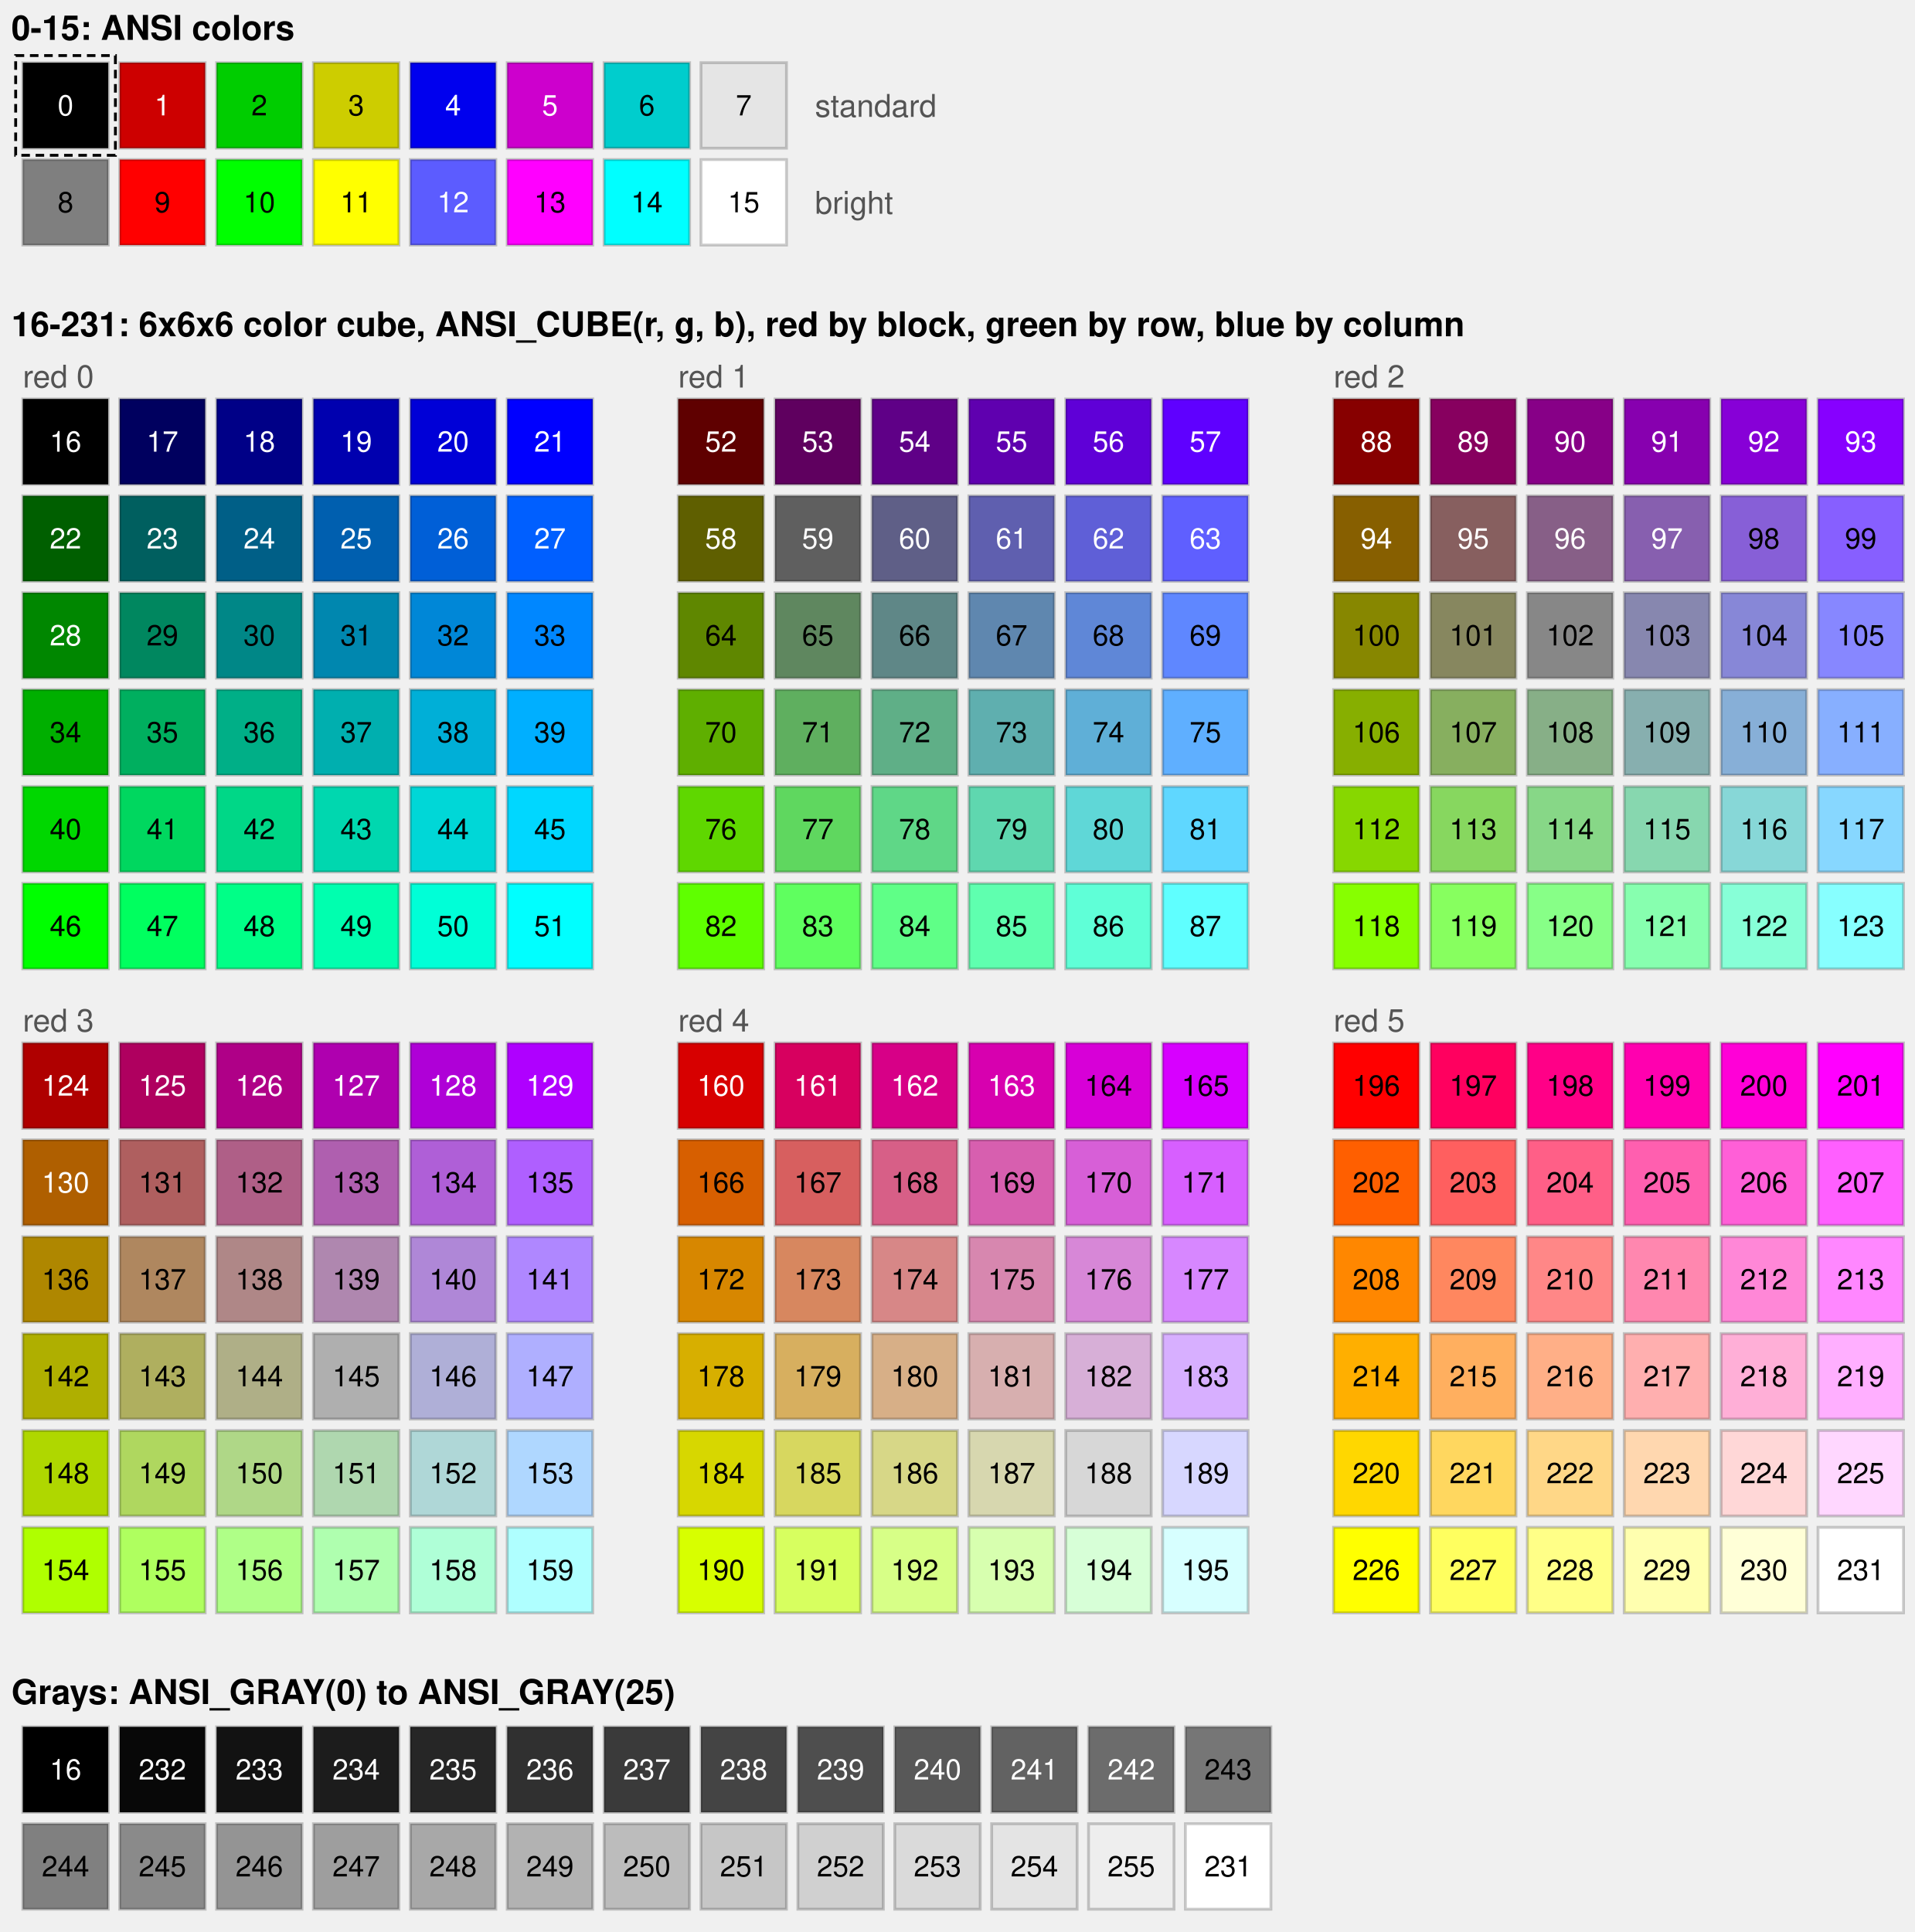
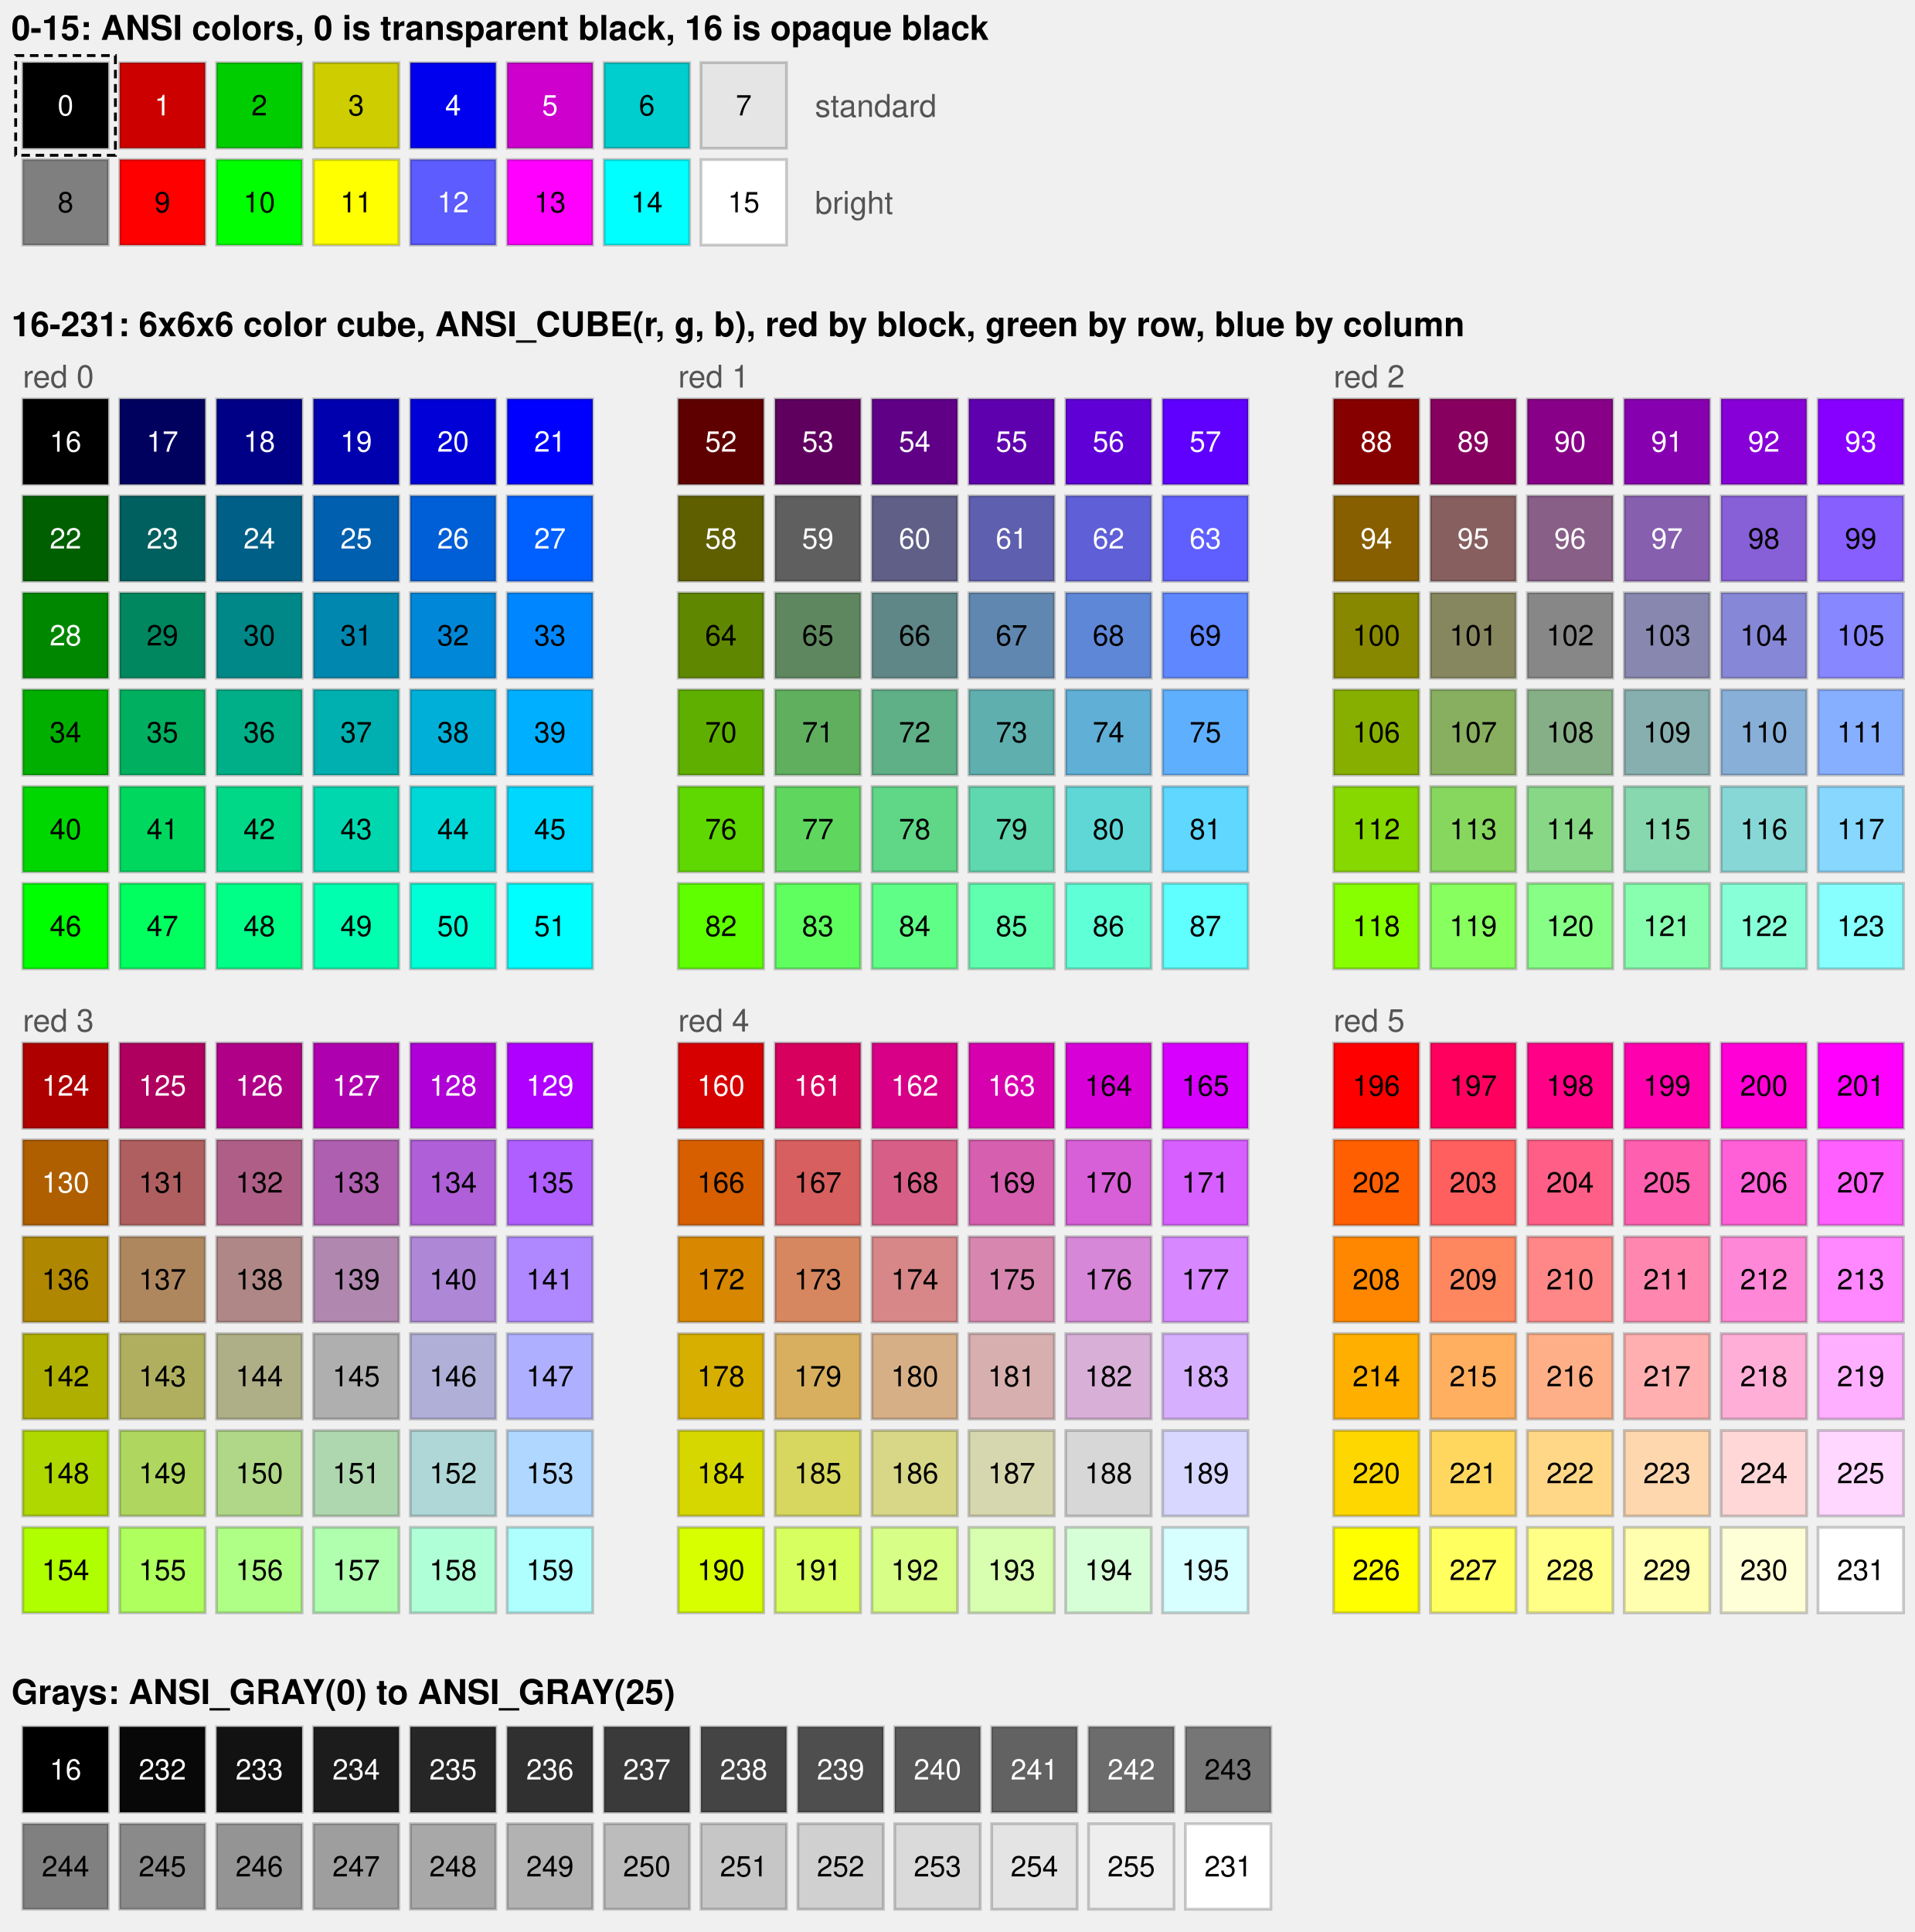
<svg xmlns="http://www.w3.org/2000/svg" width="672" height="678" viewBox="-4 0 672 678" role="img" aria-labelledby="title desc" font-size="10" fill="currentColor">
  <style>
  svg { color: #000000; }
  text { font-family: -apple-system, BlinkMacSystemFont, 'Segoe UI', Helvetica, Arial, sans-serif; }
</style>
-   <text x="0" y="14" font-size="12" font-weight="600">0-15: ANSI colors</text>
+   <text x="0" y="14" font-size="12" font-weight="600">0-15: ANSI colors, 0 is transparent black, 16 is opaque black</text>
  <rect x="4" y="22" width="30" height="30" fill="#000000" stroke="currentColor" stroke-opacity="0.2" />
  <rect x="1.5" y="19.5" width="35" height="35" fill="none" stroke="currentColor" stroke-dasharray="3 2" />
  <text x="19" y="40.5" text-anchor="middle" fill="#ffffff">0</text>
  <rect x="38" y="22" width="30" height="30" fill="#cd0000" stroke="currentColor" stroke-opacity="0.2" />
  <text x="53" y="40.5" text-anchor="middle" fill="#ffffff">1</text>
  <rect x="72" y="22" width="30" height="30" fill="#00cd00" stroke="currentColor" stroke-opacity="0.2" />
  <text x="87" y="40.5" text-anchor="middle" fill="#000000">2</text>
  <rect x="106" y="22" width="30" height="30" fill="#cdcd00" stroke="currentColor" stroke-opacity="0.2" />
  <text x="121" y="40.5" text-anchor="middle" fill="#000000">3</text>
  <rect x="140" y="22" width="30" height="30" fill="#0000ee" stroke="currentColor" stroke-opacity="0.2" />
  <text x="155" y="40.5" text-anchor="middle" fill="#ffffff">4</text>
  <rect x="174" y="22" width="30" height="30" fill="#cd00cd" stroke="currentColor" stroke-opacity="0.2" />
  <text x="189" y="40.5" text-anchor="middle" fill="#ffffff">5</text>
  <rect x="208" y="22" width="30" height="30" fill="#00cdcd" stroke="currentColor" stroke-opacity="0.2" />
  <text x="223" y="40.5" text-anchor="middle" fill="#000000">6</text>
  <rect x="242" y="22" width="30" height="30" fill="#e5e5e5" stroke="currentColor" stroke-opacity="0.2" />
  <text x="257" y="40.5" text-anchor="middle" fill="#000000">7</text>
  <rect x="4" y="56" width="30" height="30" fill="#7f7f7f" stroke="currentColor" stroke-opacity="0.2" />
  <text x="19" y="74.5" text-anchor="middle" fill="#000000">8</text>
  <rect x="38" y="56" width="30" height="30" fill="#ff0000" stroke="currentColor" stroke-opacity="0.2" />
  <text x="53" y="74.5" text-anchor="middle" fill="#000000">9</text>
  <rect x="72" y="56" width="30" height="30" fill="#00ff00" stroke="currentColor" stroke-opacity="0.2" />
  <text x="87" y="74.5" text-anchor="middle" fill="#000000">10</text>
  <rect x="106" y="56" width="30" height="30" fill="#ffff00" stroke="currentColor" stroke-opacity="0.2" />
  <text x="121" y="74.5" text-anchor="middle" fill="#000000">11</text>
  <rect x="140" y="56" width="30" height="30" fill="#5c5cff" stroke="currentColor" stroke-opacity="0.2" />
  <text x="155" y="74.5" text-anchor="middle" fill="#ffffff">12</text>
  <rect x="174" y="56" width="30" height="30" fill="#ff00ff" stroke="currentColor" stroke-opacity="0.2" />
  <text x="189" y="74.5" text-anchor="middle" fill="#000000">13</text>
  <rect x="208" y="56" width="30" height="30" fill="#00ffff" stroke="currentColor" stroke-opacity="0.2" />
  <text x="223" y="74.5" text-anchor="middle" fill="#000000">14</text>
  <rect x="242" y="56" width="30" height="30" fill="#ffffff" stroke="currentColor" stroke-opacity="0.2" />
  <text x="257" y="74.5" text-anchor="middle" fill="#000000">15</text>
  <text x="282" y="41.0" font-size="11" fill-opacity="0.65" text-anchor="start">standard</text>
  <text x="282" y="75.0" font-size="11" fill-opacity="0.65" text-anchor="start">bright</text>
  <text x="0" y="118" font-size="12" font-weight="600">16-231: 6x6x6 color cube, ANSI_CUBE(r, g, b), red by block, green by row, blue by column</text>
  <text x="4" y="136" font-size="11" fill-opacity="0.65" text-anchor="start">red 0</text>
  <rect x="4" y="140" width="30" height="30" fill="#000000" stroke="currentColor" stroke-opacity="0.2" />
  <text x="19" y="158.5" text-anchor="middle" fill="#ffffff">16</text>
  <rect x="38" y="140" width="30" height="30" fill="#00005f" stroke="currentColor" stroke-opacity="0.2" />
  <text x="53" y="158.5" text-anchor="middle" fill="#ffffff">17</text>
  <rect x="72" y="140" width="30" height="30" fill="#000087" stroke="currentColor" stroke-opacity="0.2" />
  <text x="87" y="158.5" text-anchor="middle" fill="#ffffff">18</text>
  <rect x="106" y="140" width="30" height="30" fill="#0000af" stroke="currentColor" stroke-opacity="0.2" />
  <text x="121" y="158.5" text-anchor="middle" fill="#ffffff">19</text>
  <rect x="140" y="140" width="30" height="30" fill="#0000d7" stroke="currentColor" stroke-opacity="0.2" />
  <text x="155" y="158.5" text-anchor="middle" fill="#ffffff">20</text>
  <rect x="174" y="140" width="30" height="30" fill="#0000ff" stroke="currentColor" stroke-opacity="0.2" />
  <text x="189" y="158.5" text-anchor="middle" fill="#ffffff">21</text>
  <rect x="4" y="174" width="30" height="30" fill="#005f00" stroke="currentColor" stroke-opacity="0.2" />
  <text x="19" y="192.5" text-anchor="middle" fill="#ffffff">22</text>
  <rect x="38" y="174" width="30" height="30" fill="#005f5f" stroke="currentColor" stroke-opacity="0.2" />
  <text x="53" y="192.5" text-anchor="middle" fill="#ffffff">23</text>
  <rect x="72" y="174" width="30" height="30" fill="#005f87" stroke="currentColor" stroke-opacity="0.2" />
  <text x="87" y="192.5" text-anchor="middle" fill="#ffffff">24</text>
  <rect x="106" y="174" width="30" height="30" fill="#005faf" stroke="currentColor" stroke-opacity="0.2" />
  <text x="121" y="192.5" text-anchor="middle" fill="#ffffff">25</text>
  <rect x="140" y="174" width="30" height="30" fill="#005fd7" stroke="currentColor" stroke-opacity="0.2" />
  <text x="155" y="192.5" text-anchor="middle" fill="#ffffff">26</text>
  <rect x="174" y="174" width="30" height="30" fill="#005fff" stroke="currentColor" stroke-opacity="0.2" />
  <text x="189" y="192.5" text-anchor="middle" fill="#ffffff">27</text>
  <rect x="4" y="208" width="30" height="30" fill="#008700" stroke="currentColor" stroke-opacity="0.2" />
  <text x="19" y="226.5" text-anchor="middle" fill="#ffffff">28</text>
  <rect x="38" y="208" width="30" height="30" fill="#00875f" stroke="currentColor" stroke-opacity="0.2" />
  <text x="53" y="226.5" text-anchor="middle" fill="#000000">29</text>
  <rect x="72" y="208" width="30" height="30" fill="#008787" stroke="currentColor" stroke-opacity="0.2" />
  <text x="87" y="226.5" text-anchor="middle" fill="#000000">30</text>
  <rect x="106" y="208" width="30" height="30" fill="#0087af" stroke="currentColor" stroke-opacity="0.2" />
  <text x="121" y="226.5" text-anchor="middle" fill="#000000">31</text>
  <rect x="140" y="208" width="30" height="30" fill="#0087d7" stroke="currentColor" stroke-opacity="0.2" />
  <text x="155" y="226.5" text-anchor="middle" fill="#000000">32</text>
  <rect x="174" y="208" width="30" height="30" fill="#0087ff" stroke="currentColor" stroke-opacity="0.2" />
  <text x="189" y="226.5" text-anchor="middle" fill="#000000">33</text>
  <rect x="4" y="242" width="30" height="30" fill="#00af00" stroke="currentColor" stroke-opacity="0.2" />
  <text x="19" y="260.5" text-anchor="middle" fill="#000000">34</text>
  <rect x="38" y="242" width="30" height="30" fill="#00af5f" stroke="currentColor" stroke-opacity="0.2" />
  <text x="53" y="260.5" text-anchor="middle" fill="#000000">35</text>
  <rect x="72" y="242" width="30" height="30" fill="#00af87" stroke="currentColor" stroke-opacity="0.2" />
  <text x="87" y="260.5" text-anchor="middle" fill="#000000">36</text>
  <rect x="106" y="242" width="30" height="30" fill="#00afaf" stroke="currentColor" stroke-opacity="0.2" />
  <text x="121" y="260.5" text-anchor="middle" fill="#000000">37</text>
  <rect x="140" y="242" width="30" height="30" fill="#00afd7" stroke="currentColor" stroke-opacity="0.2" />
  <text x="155" y="260.5" text-anchor="middle" fill="#000000">38</text>
  <rect x="174" y="242" width="30" height="30" fill="#00afff" stroke="currentColor" stroke-opacity="0.2" />
  <text x="189" y="260.5" text-anchor="middle" fill="#000000">39</text>
  <rect x="4" y="276" width="30" height="30" fill="#00d700" stroke="currentColor" stroke-opacity="0.2" />
  <text x="19" y="294.5" text-anchor="middle" fill="#000000">40</text>
  <rect x="38" y="276" width="30" height="30" fill="#00d75f" stroke="currentColor" stroke-opacity="0.2" />
  <text x="53" y="294.5" text-anchor="middle" fill="#000000">41</text>
  <rect x="72" y="276" width="30" height="30" fill="#00d787" stroke="currentColor" stroke-opacity="0.2" />
  <text x="87" y="294.5" text-anchor="middle" fill="#000000">42</text>
  <rect x="106" y="276" width="30" height="30" fill="#00d7af" stroke="currentColor" stroke-opacity="0.2" />
  <text x="121" y="294.5" text-anchor="middle" fill="#000000">43</text>
  <rect x="140" y="276" width="30" height="30" fill="#00d7d7" stroke="currentColor" stroke-opacity="0.2" />
  <text x="155" y="294.5" text-anchor="middle" fill="#000000">44</text>
  <rect x="174" y="276" width="30" height="30" fill="#00d7ff" stroke="currentColor" stroke-opacity="0.2" />
  <text x="189" y="294.5" text-anchor="middle" fill="#000000">45</text>
  <rect x="4" y="310" width="30" height="30" fill="#00ff00" stroke="currentColor" stroke-opacity="0.2" />
  <text x="19" y="328.5" text-anchor="middle" fill="#000000">46</text>
  <rect x="38" y="310" width="30" height="30" fill="#00ff5f" stroke="currentColor" stroke-opacity="0.2" />
  <text x="53" y="328.5" text-anchor="middle" fill="#000000">47</text>
  <rect x="72" y="310" width="30" height="30" fill="#00ff87" stroke="currentColor" stroke-opacity="0.2" />
  <text x="87" y="328.5" text-anchor="middle" fill="#000000">48</text>
  <rect x="106" y="310" width="30" height="30" fill="#00ffaf" stroke="currentColor" stroke-opacity="0.2" />
  <text x="121" y="328.5" text-anchor="middle" fill="#000000">49</text>
  <rect x="140" y="310" width="30" height="30" fill="#00ffd7" stroke="currentColor" stroke-opacity="0.2" />
  <text x="155" y="328.5" text-anchor="middle" fill="#000000">50</text>
  <rect x="174" y="310" width="30" height="30" fill="#00ffff" stroke="currentColor" stroke-opacity="0.2" />
  <text x="189" y="328.5" text-anchor="middle" fill="#000000">51</text>
  <text x="234" y="136" font-size="11" fill-opacity="0.65" text-anchor="start">red 1</text>
  <rect x="234" y="140" width="30" height="30" fill="#5f0000" stroke="currentColor" stroke-opacity="0.2" />
  <text x="249" y="158.5" text-anchor="middle" fill="#ffffff">52</text>
  <rect x="268" y="140" width="30" height="30" fill="#5f005f" stroke="currentColor" stroke-opacity="0.2" />
  <text x="283" y="158.5" text-anchor="middle" fill="#ffffff">53</text>
  <rect x="302" y="140" width="30" height="30" fill="#5f0087" stroke="currentColor" stroke-opacity="0.2" />
  <text x="317" y="158.5" text-anchor="middle" fill="#ffffff">54</text>
  <rect x="336" y="140" width="30" height="30" fill="#5f00af" stroke="currentColor" stroke-opacity="0.2" />
  <text x="351" y="158.5" text-anchor="middle" fill="#ffffff">55</text>
  <rect x="370" y="140" width="30" height="30" fill="#5f00d7" stroke="currentColor" stroke-opacity="0.2" />
  <text x="385" y="158.5" text-anchor="middle" fill="#ffffff">56</text>
  <rect x="404" y="140" width="30" height="30" fill="#5f00ff" stroke="currentColor" stroke-opacity="0.2" />
  <text x="419" y="158.5" text-anchor="middle" fill="#ffffff">57</text>
  <rect x="234" y="174" width="30" height="30" fill="#5f5f00" stroke="currentColor" stroke-opacity="0.2" />
  <text x="249" y="192.5" text-anchor="middle" fill="#ffffff">58</text>
  <rect x="268" y="174" width="30" height="30" fill="#5f5f5f" stroke="currentColor" stroke-opacity="0.2" />
  <text x="283" y="192.5" text-anchor="middle" fill="#ffffff">59</text>
  <rect x="302" y="174" width="30" height="30" fill="#5f5f87" stroke="currentColor" stroke-opacity="0.2" />
  <text x="317" y="192.5" text-anchor="middle" fill="#ffffff">60</text>
  <rect x="336" y="174" width="30" height="30" fill="#5f5faf" stroke="currentColor" stroke-opacity="0.2" />
  <text x="351" y="192.5" text-anchor="middle" fill="#ffffff">61</text>
  <rect x="370" y="174" width="30" height="30" fill="#5f5fd7" stroke="currentColor" stroke-opacity="0.2" />
  <text x="385" y="192.5" text-anchor="middle" fill="#ffffff">62</text>
  <rect x="404" y="174" width="30" height="30" fill="#5f5fff" stroke="currentColor" stroke-opacity="0.2" />
  <text x="419" y="192.5" text-anchor="middle" fill="#ffffff">63</text>
  <rect x="234" y="208" width="30" height="30" fill="#5f8700" stroke="currentColor" stroke-opacity="0.2" />
  <text x="249" y="226.5" text-anchor="middle" fill="#000000">64</text>
  <rect x="268" y="208" width="30" height="30" fill="#5f875f" stroke="currentColor" stroke-opacity="0.2" />
  <text x="283" y="226.5" text-anchor="middle" fill="#000000">65</text>
  <rect x="302" y="208" width="30" height="30" fill="#5f8787" stroke="currentColor" stroke-opacity="0.2" />
  <text x="317" y="226.5" text-anchor="middle" fill="#000000">66</text>
  <rect x="336" y="208" width="30" height="30" fill="#5f87af" stroke="currentColor" stroke-opacity="0.2" />
  <text x="351" y="226.5" text-anchor="middle" fill="#000000">67</text>
  <rect x="370" y="208" width="30" height="30" fill="#5f87d7" stroke="currentColor" stroke-opacity="0.2" />
  <text x="385" y="226.5" text-anchor="middle" fill="#000000">68</text>
  <rect x="404" y="208" width="30" height="30" fill="#5f87ff" stroke="currentColor" stroke-opacity="0.2" />
  <text x="419" y="226.5" text-anchor="middle" fill="#000000">69</text>
  <rect x="234" y="242" width="30" height="30" fill="#5faf00" stroke="currentColor" stroke-opacity="0.2" />
  <text x="249" y="260.5" text-anchor="middle" fill="#000000">70</text>
  <rect x="268" y="242" width="30" height="30" fill="#5faf5f" stroke="currentColor" stroke-opacity="0.2" />
  <text x="283" y="260.5" text-anchor="middle" fill="#000000">71</text>
  <rect x="302" y="242" width="30" height="30" fill="#5faf87" stroke="currentColor" stroke-opacity="0.2" />
  <text x="317" y="260.5" text-anchor="middle" fill="#000000">72</text>
  <rect x="336" y="242" width="30" height="30" fill="#5fafaf" stroke="currentColor" stroke-opacity="0.2" />
  <text x="351" y="260.5" text-anchor="middle" fill="#000000">73</text>
  <rect x="370" y="242" width="30" height="30" fill="#5fafd7" stroke="currentColor" stroke-opacity="0.2" />
  <text x="385" y="260.5" text-anchor="middle" fill="#000000">74</text>
  <rect x="404" y="242" width="30" height="30" fill="#5fafff" stroke="currentColor" stroke-opacity="0.2" />
  <text x="419" y="260.5" text-anchor="middle" fill="#000000">75</text>
  <rect x="234" y="276" width="30" height="30" fill="#5fd700" stroke="currentColor" stroke-opacity="0.2" />
  <text x="249" y="294.5" text-anchor="middle" fill="#000000">76</text>
  <rect x="268" y="276" width="30" height="30" fill="#5fd75f" stroke="currentColor" stroke-opacity="0.2" />
  <text x="283" y="294.5" text-anchor="middle" fill="#000000">77</text>
  <rect x="302" y="276" width="30" height="30" fill="#5fd787" stroke="currentColor" stroke-opacity="0.2" />
  <text x="317" y="294.5" text-anchor="middle" fill="#000000">78</text>
  <rect x="336" y="276" width="30" height="30" fill="#5fd7af" stroke="currentColor" stroke-opacity="0.2" />
  <text x="351" y="294.5" text-anchor="middle" fill="#000000">79</text>
  <rect x="370" y="276" width="30" height="30" fill="#5fd7d7" stroke="currentColor" stroke-opacity="0.2" />
  <text x="385" y="294.5" text-anchor="middle" fill="#000000">80</text>
  <rect x="404" y="276" width="30" height="30" fill="#5fd7ff" stroke="currentColor" stroke-opacity="0.2" />
  <text x="419" y="294.5" text-anchor="middle" fill="#000000">81</text>
  <rect x="234" y="310" width="30" height="30" fill="#5fff00" stroke="currentColor" stroke-opacity="0.2" />
  <text x="249" y="328.5" text-anchor="middle" fill="#000000">82</text>
  <rect x="268" y="310" width="30" height="30" fill="#5fff5f" stroke="currentColor" stroke-opacity="0.2" />
  <text x="283" y="328.5" text-anchor="middle" fill="#000000">83</text>
  <rect x="302" y="310" width="30" height="30" fill="#5fff87" stroke="currentColor" stroke-opacity="0.2" />
  <text x="317" y="328.5" text-anchor="middle" fill="#000000">84</text>
  <rect x="336" y="310" width="30" height="30" fill="#5fffaf" stroke="currentColor" stroke-opacity="0.2" />
  <text x="351" y="328.5" text-anchor="middle" fill="#000000">85</text>
  <rect x="370" y="310" width="30" height="30" fill="#5fffd7" stroke="currentColor" stroke-opacity="0.2" />
  <text x="385" y="328.5" text-anchor="middle" fill="#000000">86</text>
  <rect x="404" y="310" width="30" height="30" fill="#5fffff" stroke="currentColor" stroke-opacity="0.2" />
  <text x="419" y="328.5" text-anchor="middle" fill="#000000">87</text>
  <text x="464" y="136" font-size="11" fill-opacity="0.65" text-anchor="start">red 2</text>
  <rect x="464" y="140" width="30" height="30" fill="#870000" stroke="currentColor" stroke-opacity="0.2" />
  <text x="479" y="158.5" text-anchor="middle" fill="#ffffff">88</text>
  <rect x="498" y="140" width="30" height="30" fill="#87005f" stroke="currentColor" stroke-opacity="0.2" />
  <text x="513" y="158.5" text-anchor="middle" fill="#ffffff">89</text>
  <rect x="532" y="140" width="30" height="30" fill="#870087" stroke="currentColor" stroke-opacity="0.2" />
  <text x="547" y="158.5" text-anchor="middle" fill="#ffffff">90</text>
  <rect x="566" y="140" width="30" height="30" fill="#8700af" stroke="currentColor" stroke-opacity="0.2" />
  <text x="581" y="158.5" text-anchor="middle" fill="#ffffff">91</text>
  <rect x="600" y="140" width="30" height="30" fill="#8700d7" stroke="currentColor" stroke-opacity="0.2" />
  <text x="615" y="158.5" text-anchor="middle" fill="#ffffff">92</text>
  <rect x="634" y="140" width="30" height="30" fill="#8700ff" stroke="currentColor" stroke-opacity="0.2" />
  <text x="649" y="158.5" text-anchor="middle" fill="#ffffff">93</text>
  <rect x="464" y="174" width="30" height="30" fill="#875f00" stroke="currentColor" stroke-opacity="0.2" />
  <text x="479" y="192.5" text-anchor="middle" fill="#ffffff">94</text>
  <rect x="498" y="174" width="30" height="30" fill="#875f5f" stroke="currentColor" stroke-opacity="0.2" />
  <text x="513" y="192.5" text-anchor="middle" fill="#ffffff">95</text>
  <rect x="532" y="174" width="30" height="30" fill="#875f87" stroke="currentColor" stroke-opacity="0.2" />
  <text x="547" y="192.5" text-anchor="middle" fill="#ffffff">96</text>
  <rect x="566" y="174" width="30" height="30" fill="#875faf" stroke="currentColor" stroke-opacity="0.2" />
  <text x="581" y="192.5" text-anchor="middle" fill="#ffffff">97</text>
  <rect x="600" y="174" width="30" height="30" fill="#875fd7" stroke="currentColor" stroke-opacity="0.2" />
  <text x="615" y="192.5" text-anchor="middle" fill="#000000">98</text>
  <rect x="634" y="174" width="30" height="30" fill="#875fff" stroke="currentColor" stroke-opacity="0.2" />
  <text x="649" y="192.5" text-anchor="middle" fill="#000000">99</text>
  <rect x="464" y="208" width="30" height="30" fill="#878700" stroke="currentColor" stroke-opacity="0.2" />
  <text x="479" y="226.5" text-anchor="middle" fill="#000000">100</text>
  <rect x="498" y="208" width="30" height="30" fill="#87875f" stroke="currentColor" stroke-opacity="0.2" />
  <text x="513" y="226.5" text-anchor="middle" fill="#000000">101</text>
  <rect x="532" y="208" width="30" height="30" fill="#878787" stroke="currentColor" stroke-opacity="0.2" />
  <text x="547" y="226.5" text-anchor="middle" fill="#000000">102</text>
  <rect x="566" y="208" width="30" height="30" fill="#8787af" stroke="currentColor" stroke-opacity="0.2" />
  <text x="581" y="226.5" text-anchor="middle" fill="#000000">103</text>
  <rect x="600" y="208" width="30" height="30" fill="#8787d7" stroke="currentColor" stroke-opacity="0.2" />
  <text x="615" y="226.5" text-anchor="middle" fill="#000000">104</text>
  <rect x="634" y="208" width="30" height="30" fill="#8787ff" stroke="currentColor" stroke-opacity="0.2" />
  <text x="649" y="226.5" text-anchor="middle" fill="#000000">105</text>
  <rect x="464" y="242" width="30" height="30" fill="#87af00" stroke="currentColor" stroke-opacity="0.2" />
  <text x="479" y="260.5" text-anchor="middle" fill="#000000">106</text>
  <rect x="498" y="242" width="30" height="30" fill="#87af5f" stroke="currentColor" stroke-opacity="0.2" />
  <text x="513" y="260.5" text-anchor="middle" fill="#000000">107</text>
  <rect x="532" y="242" width="30" height="30" fill="#87af87" stroke="currentColor" stroke-opacity="0.2" />
  <text x="547" y="260.5" text-anchor="middle" fill="#000000">108</text>
  <rect x="566" y="242" width="30" height="30" fill="#87afaf" stroke="currentColor" stroke-opacity="0.2" />
  <text x="581" y="260.5" text-anchor="middle" fill="#000000">109</text>
  <rect x="600" y="242" width="30" height="30" fill="#87afd7" stroke="currentColor" stroke-opacity="0.2" />
  <text x="615" y="260.5" text-anchor="middle" fill="#000000">110</text>
  <rect x="634" y="242" width="30" height="30" fill="#87afff" stroke="currentColor" stroke-opacity="0.2" />
  <text x="649" y="260.5" text-anchor="middle" fill="#000000">111</text>
  <rect x="464" y="276" width="30" height="30" fill="#87d700" stroke="currentColor" stroke-opacity="0.2" />
  <text x="479" y="294.5" text-anchor="middle" fill="#000000">112</text>
  <rect x="498" y="276" width="30" height="30" fill="#87d75f" stroke="currentColor" stroke-opacity="0.2" />
  <text x="513" y="294.5" text-anchor="middle" fill="#000000">113</text>
  <rect x="532" y="276" width="30" height="30" fill="#87d787" stroke="currentColor" stroke-opacity="0.2" />
  <text x="547" y="294.5" text-anchor="middle" fill="#000000">114</text>
  <rect x="566" y="276" width="30" height="30" fill="#87d7af" stroke="currentColor" stroke-opacity="0.2" />
  <text x="581" y="294.5" text-anchor="middle" fill="#000000">115</text>
  <rect x="600" y="276" width="30" height="30" fill="#87d7d7" stroke="currentColor" stroke-opacity="0.2" />
  <text x="615" y="294.5" text-anchor="middle" fill="#000000">116</text>
  <rect x="634" y="276" width="30" height="30" fill="#87d7ff" stroke="currentColor" stroke-opacity="0.2" />
  <text x="649" y="294.5" text-anchor="middle" fill="#000000">117</text>
  <rect x="464" y="310" width="30" height="30" fill="#87ff00" stroke="currentColor" stroke-opacity="0.2" />
  <text x="479" y="328.5" text-anchor="middle" fill="#000000">118</text>
  <rect x="498" y="310" width="30" height="30" fill="#87ff5f" stroke="currentColor" stroke-opacity="0.2" />
  <text x="513" y="328.5" text-anchor="middle" fill="#000000">119</text>
  <rect x="532" y="310" width="30" height="30" fill="#87ff87" stroke="currentColor" stroke-opacity="0.2" />
  <text x="547" y="328.5" text-anchor="middle" fill="#000000">120</text>
  <rect x="566" y="310" width="30" height="30" fill="#87ffaf" stroke="currentColor" stroke-opacity="0.2" />
  <text x="581" y="328.5" text-anchor="middle" fill="#000000">121</text>
  <rect x="600" y="310" width="30" height="30" fill="#87ffd7" stroke="currentColor" stroke-opacity="0.2" />
  <text x="615" y="328.5" text-anchor="middle" fill="#000000">122</text>
  <rect x="634" y="310" width="30" height="30" fill="#87ffff" stroke="currentColor" stroke-opacity="0.2" />
  <text x="649" y="328.5" text-anchor="middle" fill="#000000">123</text>
  <text x="4" y="362" font-size="11" fill-opacity="0.65" text-anchor="start">red 3</text>
  <rect x="4" y="366" width="30" height="30" fill="#af0000" stroke="currentColor" stroke-opacity="0.2" />
  <text x="19" y="384.5" text-anchor="middle" fill="#ffffff">124</text>
  <rect x="38" y="366" width="30" height="30" fill="#af005f" stroke="currentColor" stroke-opacity="0.2" />
  <text x="53" y="384.5" text-anchor="middle" fill="#ffffff">125</text>
  <rect x="72" y="366" width="30" height="30" fill="#af0087" stroke="currentColor" stroke-opacity="0.2" />
  <text x="87" y="384.5" text-anchor="middle" fill="#ffffff">126</text>
  <rect x="106" y="366" width="30" height="30" fill="#af00af" stroke="currentColor" stroke-opacity="0.2" />
  <text x="121" y="384.5" text-anchor="middle" fill="#ffffff">127</text>
  <rect x="140" y="366" width="30" height="30" fill="#af00d7" stroke="currentColor" stroke-opacity="0.2" />
  <text x="155" y="384.5" text-anchor="middle" fill="#ffffff">128</text>
  <rect x="174" y="366" width="30" height="30" fill="#af00ff" stroke="currentColor" stroke-opacity="0.2" />
  <text x="189" y="384.5" text-anchor="middle" fill="#ffffff">129</text>
  <rect x="4" y="400" width="30" height="30" fill="#af5f00" stroke="currentColor" stroke-opacity="0.2" />
  <text x="19" y="418.5" text-anchor="middle" fill="#ffffff">130</text>
  <rect x="38" y="400" width="30" height="30" fill="#af5f5f" stroke="currentColor" stroke-opacity="0.2" />
  <text x="53" y="418.5" text-anchor="middle" fill="#000000">131</text>
  <rect x="72" y="400" width="30" height="30" fill="#af5f87" stroke="currentColor" stroke-opacity="0.2" />
  <text x="87" y="418.5" text-anchor="middle" fill="#000000">132</text>
  <rect x="106" y="400" width="30" height="30" fill="#af5faf" stroke="currentColor" stroke-opacity="0.2" />
  <text x="121" y="418.5" text-anchor="middle" fill="#000000">133</text>
  <rect x="140" y="400" width="30" height="30" fill="#af5fd7" stroke="currentColor" stroke-opacity="0.2" />
  <text x="155" y="418.5" text-anchor="middle" fill="#000000">134</text>
  <rect x="174" y="400" width="30" height="30" fill="#af5fff" stroke="currentColor" stroke-opacity="0.2" />
  <text x="189" y="418.5" text-anchor="middle" fill="#000000">135</text>
  <rect x="4" y="434" width="30" height="30" fill="#af8700" stroke="currentColor" stroke-opacity="0.2" />
  <text x="19" y="452.5" text-anchor="middle" fill="#000000">136</text>
  <rect x="38" y="434" width="30" height="30" fill="#af875f" stroke="currentColor" stroke-opacity="0.2" />
  <text x="53" y="452.5" text-anchor="middle" fill="#000000">137</text>
  <rect x="72" y="434" width="30" height="30" fill="#af8787" stroke="currentColor" stroke-opacity="0.2" />
  <text x="87" y="452.5" text-anchor="middle" fill="#000000">138</text>
  <rect x="106" y="434" width="30" height="30" fill="#af87af" stroke="currentColor" stroke-opacity="0.2" />
  <text x="121" y="452.5" text-anchor="middle" fill="#000000">139</text>
  <rect x="140" y="434" width="30" height="30" fill="#af87d7" stroke="currentColor" stroke-opacity="0.2" />
  <text x="155" y="452.5" text-anchor="middle" fill="#000000">140</text>
  <rect x="174" y="434" width="30" height="30" fill="#af87ff" stroke="currentColor" stroke-opacity="0.2" />
  <text x="189" y="452.5" text-anchor="middle" fill="#000000">141</text>
  <rect x="4" y="468" width="30" height="30" fill="#afaf00" stroke="currentColor" stroke-opacity="0.2" />
  <text x="19" y="486.5" text-anchor="middle" fill="#000000">142</text>
  <rect x="38" y="468" width="30" height="30" fill="#afaf5f" stroke="currentColor" stroke-opacity="0.2" />
  <text x="53" y="486.5" text-anchor="middle" fill="#000000">143</text>
  <rect x="72" y="468" width="30" height="30" fill="#afaf87" stroke="currentColor" stroke-opacity="0.2" />
  <text x="87" y="486.5" text-anchor="middle" fill="#000000">144</text>
  <rect x="106" y="468" width="30" height="30" fill="#afafaf" stroke="currentColor" stroke-opacity="0.2" />
  <text x="121" y="486.5" text-anchor="middle" fill="#000000">145</text>
  <rect x="140" y="468" width="30" height="30" fill="#afafd7" stroke="currentColor" stroke-opacity="0.2" />
  <text x="155" y="486.5" text-anchor="middle" fill="#000000">146</text>
  <rect x="174" y="468" width="30" height="30" fill="#afafff" stroke="currentColor" stroke-opacity="0.2" />
  <text x="189" y="486.5" text-anchor="middle" fill="#000000">147</text>
  <rect x="4" y="502" width="30" height="30" fill="#afd700" stroke="currentColor" stroke-opacity="0.2" />
  <text x="19" y="520.5" text-anchor="middle" fill="#000000">148</text>
  <rect x="38" y="502" width="30" height="30" fill="#afd75f" stroke="currentColor" stroke-opacity="0.2" />
  <text x="53" y="520.5" text-anchor="middle" fill="#000000">149</text>
  <rect x="72" y="502" width="30" height="30" fill="#afd787" stroke="currentColor" stroke-opacity="0.2" />
  <text x="87" y="520.5" text-anchor="middle" fill="#000000">150</text>
  <rect x="106" y="502" width="30" height="30" fill="#afd7af" stroke="currentColor" stroke-opacity="0.2" />
  <text x="121" y="520.5" text-anchor="middle" fill="#000000">151</text>
  <rect x="140" y="502" width="30" height="30" fill="#afd7d7" stroke="currentColor" stroke-opacity="0.2" />
  <text x="155" y="520.5" text-anchor="middle" fill="#000000">152</text>
  <rect x="174" y="502" width="30" height="30" fill="#afd7ff" stroke="currentColor" stroke-opacity="0.2" />
  <text x="189" y="520.5" text-anchor="middle" fill="#000000">153</text>
  <rect x="4" y="536" width="30" height="30" fill="#afff00" stroke="currentColor" stroke-opacity="0.2" />
  <text x="19" y="554.5" text-anchor="middle" fill="#000000">154</text>
  <rect x="38" y="536" width="30" height="30" fill="#afff5f" stroke="currentColor" stroke-opacity="0.2" />
  <text x="53" y="554.5" text-anchor="middle" fill="#000000">155</text>
  <rect x="72" y="536" width="30" height="30" fill="#afff87" stroke="currentColor" stroke-opacity="0.2" />
  <text x="87" y="554.5" text-anchor="middle" fill="#000000">156</text>
  <rect x="106" y="536" width="30" height="30" fill="#afffaf" stroke="currentColor" stroke-opacity="0.2" />
  <text x="121" y="554.5" text-anchor="middle" fill="#000000">157</text>
  <rect x="140" y="536" width="30" height="30" fill="#afffd7" stroke="currentColor" stroke-opacity="0.2" />
  <text x="155" y="554.5" text-anchor="middle" fill="#000000">158</text>
  <rect x="174" y="536" width="30" height="30" fill="#afffff" stroke="currentColor" stroke-opacity="0.2" />
  <text x="189" y="554.5" text-anchor="middle" fill="#000000">159</text>
  <text x="234" y="362" font-size="11" fill-opacity="0.65" text-anchor="start">red 4</text>
  <rect x="234" y="366" width="30" height="30" fill="#d70000" stroke="currentColor" stroke-opacity="0.2" />
  <text x="249" y="384.5" text-anchor="middle" fill="#ffffff">160</text>
  <rect x="268" y="366" width="30" height="30" fill="#d7005f" stroke="currentColor" stroke-opacity="0.2" />
  <text x="283" y="384.5" text-anchor="middle" fill="#ffffff">161</text>
  <rect x="302" y="366" width="30" height="30" fill="#d70087" stroke="currentColor" stroke-opacity="0.2" />
  <text x="317" y="384.5" text-anchor="middle" fill="#ffffff">162</text>
  <rect x="336" y="366" width="30" height="30" fill="#d700af" stroke="currentColor" stroke-opacity="0.2" />
  <text x="351" y="384.5" text-anchor="middle" fill="#ffffff">163</text>
  <rect x="370" y="366" width="30" height="30" fill="#d700d7" stroke="currentColor" stroke-opacity="0.2" />
  <text x="385" y="384.5" text-anchor="middle" fill="#000000">164</text>
  <rect x="404" y="366" width="30" height="30" fill="#d700ff" stroke="currentColor" stroke-opacity="0.2" />
  <text x="419" y="384.5" text-anchor="middle" fill="#000000">165</text>
  <rect x="234" y="400" width="30" height="30" fill="#d75f00" stroke="currentColor" stroke-opacity="0.2" />
  <text x="249" y="418.5" text-anchor="middle" fill="#000000">166</text>
  <rect x="268" y="400" width="30" height="30" fill="#d75f5f" stroke="currentColor" stroke-opacity="0.2" />
  <text x="283" y="418.5" text-anchor="middle" fill="#000000">167</text>
  <rect x="302" y="400" width="30" height="30" fill="#d75f87" stroke="currentColor" stroke-opacity="0.2" />
  <text x="317" y="418.5" text-anchor="middle" fill="#000000">168</text>
  <rect x="336" y="400" width="30" height="30" fill="#d75faf" stroke="currentColor" stroke-opacity="0.2" />
  <text x="351" y="418.5" text-anchor="middle" fill="#000000">169</text>
  <rect x="370" y="400" width="30" height="30" fill="#d75fd7" stroke="currentColor" stroke-opacity="0.2" />
  <text x="385" y="418.5" text-anchor="middle" fill="#000000">170</text>
  <rect x="404" y="400" width="30" height="30" fill="#d75fff" stroke="currentColor" stroke-opacity="0.2" />
  <text x="419" y="418.5" text-anchor="middle" fill="#000000">171</text>
  <rect x="234" y="434" width="30" height="30" fill="#d78700" stroke="currentColor" stroke-opacity="0.2" />
  <text x="249" y="452.5" text-anchor="middle" fill="#000000">172</text>
  <rect x="268" y="434" width="30" height="30" fill="#d7875f" stroke="currentColor" stroke-opacity="0.2" />
  <text x="283" y="452.5" text-anchor="middle" fill="#000000">173</text>
  <rect x="302" y="434" width="30" height="30" fill="#d78787" stroke="currentColor" stroke-opacity="0.2" />
  <text x="317" y="452.5" text-anchor="middle" fill="#000000">174</text>
  <rect x="336" y="434" width="30" height="30" fill="#d787af" stroke="currentColor" stroke-opacity="0.2" />
  <text x="351" y="452.5" text-anchor="middle" fill="#000000">175</text>
  <rect x="370" y="434" width="30" height="30" fill="#d787d7" stroke="currentColor" stroke-opacity="0.2" />
  <text x="385" y="452.5" text-anchor="middle" fill="#000000">176</text>
  <rect x="404" y="434" width="30" height="30" fill="#d787ff" stroke="currentColor" stroke-opacity="0.2" />
  <text x="419" y="452.5" text-anchor="middle" fill="#000000">177</text>
  <rect x="234" y="468" width="30" height="30" fill="#d7af00" stroke="currentColor" stroke-opacity="0.2" />
  <text x="249" y="486.5" text-anchor="middle" fill="#000000">178</text>
  <rect x="268" y="468" width="30" height="30" fill="#d7af5f" stroke="currentColor" stroke-opacity="0.2" />
  <text x="283" y="486.5" text-anchor="middle" fill="#000000">179</text>
  <rect x="302" y="468" width="30" height="30" fill="#d7af87" stroke="currentColor" stroke-opacity="0.2" />
  <text x="317" y="486.5" text-anchor="middle" fill="#000000">180</text>
  <rect x="336" y="468" width="30" height="30" fill="#d7afaf" stroke="currentColor" stroke-opacity="0.2" />
  <text x="351" y="486.5" text-anchor="middle" fill="#000000">181</text>
  <rect x="370" y="468" width="30" height="30" fill="#d7afd7" stroke="currentColor" stroke-opacity="0.2" />
  <text x="385" y="486.5" text-anchor="middle" fill="#000000">182</text>
  <rect x="404" y="468" width="30" height="30" fill="#d7afff" stroke="currentColor" stroke-opacity="0.2" />
  <text x="419" y="486.5" text-anchor="middle" fill="#000000">183</text>
  <rect x="234" y="502" width="30" height="30" fill="#d7d700" stroke="currentColor" stroke-opacity="0.2" />
  <text x="249" y="520.5" text-anchor="middle" fill="#000000">184</text>
  <rect x="268" y="502" width="30" height="30" fill="#d7d75f" stroke="currentColor" stroke-opacity="0.2" />
  <text x="283" y="520.5" text-anchor="middle" fill="#000000">185</text>
  <rect x="302" y="502" width="30" height="30" fill="#d7d787" stroke="currentColor" stroke-opacity="0.2" />
  <text x="317" y="520.5" text-anchor="middle" fill="#000000">186</text>
  <rect x="336" y="502" width="30" height="30" fill="#d7d7af" stroke="currentColor" stroke-opacity="0.2" />
  <text x="351" y="520.5" text-anchor="middle" fill="#000000">187</text>
  <rect x="370" y="502" width="30" height="30" fill="#d7d7d7" stroke="currentColor" stroke-opacity="0.2" />
  <text x="385" y="520.5" text-anchor="middle" fill="#000000">188</text>
  <rect x="404" y="502" width="30" height="30" fill="#d7d7ff" stroke="currentColor" stroke-opacity="0.2" />
  <text x="419" y="520.5" text-anchor="middle" fill="#000000">189</text>
  <rect x="234" y="536" width="30" height="30" fill="#d7ff00" stroke="currentColor" stroke-opacity="0.2" />
  <text x="249" y="554.5" text-anchor="middle" fill="#000000">190</text>
  <rect x="268" y="536" width="30" height="30" fill="#d7ff5f" stroke="currentColor" stroke-opacity="0.2" />
  <text x="283" y="554.5" text-anchor="middle" fill="#000000">191</text>
  <rect x="302" y="536" width="30" height="30" fill="#d7ff87" stroke="currentColor" stroke-opacity="0.2" />
  <text x="317" y="554.5" text-anchor="middle" fill="#000000">192</text>
  <rect x="336" y="536" width="30" height="30" fill="#d7ffaf" stroke="currentColor" stroke-opacity="0.2" />
  <text x="351" y="554.5" text-anchor="middle" fill="#000000">193</text>
  <rect x="370" y="536" width="30" height="30" fill="#d7ffd7" stroke="currentColor" stroke-opacity="0.2" />
  <text x="385" y="554.5" text-anchor="middle" fill="#000000">194</text>
  <rect x="404" y="536" width="30" height="30" fill="#d7ffff" stroke="currentColor" stroke-opacity="0.2" />
  <text x="419" y="554.5" text-anchor="middle" fill="#000000">195</text>
  <text x="464" y="362" font-size="11" fill-opacity="0.65" text-anchor="start">red 5</text>
  <rect x="464" y="366" width="30" height="30" fill="#ff0000" stroke="currentColor" stroke-opacity="0.2" />
  <text x="479" y="384.5" text-anchor="middle" fill="#000000">196</text>
  <rect x="498" y="366" width="30" height="30" fill="#ff005f" stroke="currentColor" stroke-opacity="0.2" />
  <text x="513" y="384.5" text-anchor="middle" fill="#000000">197</text>
  <rect x="532" y="366" width="30" height="30" fill="#ff0087" stroke="currentColor" stroke-opacity="0.2" />
  <text x="547" y="384.5" text-anchor="middle" fill="#000000">198</text>
  <rect x="566" y="366" width="30" height="30" fill="#ff00af" stroke="currentColor" stroke-opacity="0.2" />
  <text x="581" y="384.5" text-anchor="middle" fill="#000000">199</text>
  <rect x="600" y="366" width="30" height="30" fill="#ff00d7" stroke="currentColor" stroke-opacity="0.2" />
  <text x="615" y="384.5" text-anchor="middle" fill="#000000">200</text>
  <rect x="634" y="366" width="30" height="30" fill="#ff00ff" stroke="currentColor" stroke-opacity="0.2" />
  <text x="649" y="384.5" text-anchor="middle" fill="#000000">201</text>
  <rect x="464" y="400" width="30" height="30" fill="#ff5f00" stroke="currentColor" stroke-opacity="0.2" />
  <text x="479" y="418.5" text-anchor="middle" fill="#000000">202</text>
  <rect x="498" y="400" width="30" height="30" fill="#ff5f5f" stroke="currentColor" stroke-opacity="0.2" />
  <text x="513" y="418.5" text-anchor="middle" fill="#000000">203</text>
  <rect x="532" y="400" width="30" height="30" fill="#ff5f87" stroke="currentColor" stroke-opacity="0.2" />
  <text x="547" y="418.5" text-anchor="middle" fill="#000000">204</text>
  <rect x="566" y="400" width="30" height="30" fill="#ff5faf" stroke="currentColor" stroke-opacity="0.2" />
  <text x="581" y="418.5" text-anchor="middle" fill="#000000">205</text>
  <rect x="600" y="400" width="30" height="30" fill="#ff5fd7" stroke="currentColor" stroke-opacity="0.2" />
  <text x="615" y="418.5" text-anchor="middle" fill="#000000">206</text>
  <rect x="634" y="400" width="30" height="30" fill="#ff5fff" stroke="currentColor" stroke-opacity="0.2" />
  <text x="649" y="418.5" text-anchor="middle" fill="#000000">207</text>
  <rect x="464" y="434" width="30" height="30" fill="#ff8700" stroke="currentColor" stroke-opacity="0.2" />
  <text x="479" y="452.5" text-anchor="middle" fill="#000000">208</text>
  <rect x="498" y="434" width="30" height="30" fill="#ff875f" stroke="currentColor" stroke-opacity="0.2" />
  <text x="513" y="452.5" text-anchor="middle" fill="#000000">209</text>
  <rect x="532" y="434" width="30" height="30" fill="#ff8787" stroke="currentColor" stroke-opacity="0.2" />
  <text x="547" y="452.5" text-anchor="middle" fill="#000000">210</text>
  <rect x="566" y="434" width="30" height="30" fill="#ff87af" stroke="currentColor" stroke-opacity="0.2" />
  <text x="581" y="452.5" text-anchor="middle" fill="#000000">211</text>
  <rect x="600" y="434" width="30" height="30" fill="#ff87d7" stroke="currentColor" stroke-opacity="0.2" />
  <text x="615" y="452.5" text-anchor="middle" fill="#000000">212</text>
  <rect x="634" y="434" width="30" height="30" fill="#ff87ff" stroke="currentColor" stroke-opacity="0.2" />
  <text x="649" y="452.5" text-anchor="middle" fill="#000000">213</text>
  <rect x="464" y="468" width="30" height="30" fill="#ffaf00" stroke="currentColor" stroke-opacity="0.2" />
  <text x="479" y="486.5" text-anchor="middle" fill="#000000">214</text>
  <rect x="498" y="468" width="30" height="30" fill="#ffaf5f" stroke="currentColor" stroke-opacity="0.2" />
  <text x="513" y="486.5" text-anchor="middle" fill="#000000">215</text>
  <rect x="532" y="468" width="30" height="30" fill="#ffaf87" stroke="currentColor" stroke-opacity="0.2" />
  <text x="547" y="486.5" text-anchor="middle" fill="#000000">216</text>
  <rect x="566" y="468" width="30" height="30" fill="#ffafaf" stroke="currentColor" stroke-opacity="0.2" />
  <text x="581" y="486.5" text-anchor="middle" fill="#000000">217</text>
  <rect x="600" y="468" width="30" height="30" fill="#ffafd7" stroke="currentColor" stroke-opacity="0.2" />
  <text x="615" y="486.5" text-anchor="middle" fill="#000000">218</text>
  <rect x="634" y="468" width="30" height="30" fill="#ffafff" stroke="currentColor" stroke-opacity="0.2" />
  <text x="649" y="486.5" text-anchor="middle" fill="#000000">219</text>
  <rect x="464" y="502" width="30" height="30" fill="#ffd700" stroke="currentColor" stroke-opacity="0.2" />
  <text x="479" y="520.5" text-anchor="middle" fill="#000000">220</text>
  <rect x="498" y="502" width="30" height="30" fill="#ffd75f" stroke="currentColor" stroke-opacity="0.2" />
  <text x="513" y="520.5" text-anchor="middle" fill="#000000">221</text>
  <rect x="532" y="502" width="30" height="30" fill="#ffd787" stroke="currentColor" stroke-opacity="0.2" />
  <text x="547" y="520.5" text-anchor="middle" fill="#000000">222</text>
  <rect x="566" y="502" width="30" height="30" fill="#ffd7af" stroke="currentColor" stroke-opacity="0.2" />
  <text x="581" y="520.5" text-anchor="middle" fill="#000000">223</text>
  <rect x="600" y="502" width="30" height="30" fill="#ffd7d7" stroke="currentColor" stroke-opacity="0.2" />
  <text x="615" y="520.5" text-anchor="middle" fill="#000000">224</text>
  <rect x="634" y="502" width="30" height="30" fill="#ffd7ff" stroke="currentColor" stroke-opacity="0.2" />
  <text x="649" y="520.5" text-anchor="middle" fill="#000000">225</text>
  <rect x="464" y="536" width="30" height="30" fill="#ffff00" stroke="currentColor" stroke-opacity="0.2" />
  <text x="479" y="554.5" text-anchor="middle" fill="#000000">226</text>
  <rect x="498" y="536" width="30" height="30" fill="#ffff5f" stroke="currentColor" stroke-opacity="0.2" />
  <text x="513" y="554.5" text-anchor="middle" fill="#000000">227</text>
  <rect x="532" y="536" width="30" height="30" fill="#ffff87" stroke="currentColor" stroke-opacity="0.2" />
  <text x="547" y="554.5" text-anchor="middle" fill="#000000">228</text>
  <rect x="566" y="536" width="30" height="30" fill="#ffffaf" stroke="currentColor" stroke-opacity="0.2" />
  <text x="581" y="554.5" text-anchor="middle" fill="#000000">229</text>
  <rect x="600" y="536" width="30" height="30" fill="#ffffd7" stroke="currentColor" stroke-opacity="0.2" />
  <text x="615" y="554.5" text-anchor="middle" fill="#000000">230</text>
  <rect x="634" y="536" width="30" height="30" fill="#ffffff" stroke="currentColor" stroke-opacity="0.2" />
  <text x="649" y="554.5" text-anchor="middle" fill="#000000">231</text>
  <text x="0" y="598" font-size="12" font-weight="600">Grays: ANSI_GRAY(0) to ANSI_GRAY(25)</text>
  <rect x="4" y="606" width="30" height="30" fill="#000000" stroke="currentColor" stroke-opacity="0.2" />
  <text x="19" y="624.5" text-anchor="middle" fill="#ffffff">16</text>
  <rect x="38" y="606" width="30" height="30" fill="#080808" stroke="currentColor" stroke-opacity="0.2" />
  <text x="53" y="624.5" text-anchor="middle" fill="#ffffff">232</text>
  <rect x="72" y="606" width="30" height="30" fill="#121212" stroke="currentColor" stroke-opacity="0.2" />
  <text x="87" y="624.5" text-anchor="middle" fill="#ffffff">233</text>
  <rect x="106" y="606" width="30" height="30" fill="#1c1c1c" stroke="currentColor" stroke-opacity="0.2" />
  <text x="121" y="624.5" text-anchor="middle" fill="#ffffff">234</text>
  <rect x="140" y="606" width="30" height="30" fill="#262626" stroke="currentColor" stroke-opacity="0.2" />
  <text x="155" y="624.5" text-anchor="middle" fill="#ffffff">235</text>
  <rect x="174" y="606" width="30" height="30" fill="#303030" stroke="currentColor" stroke-opacity="0.2" />
  <text x="189" y="624.5" text-anchor="middle" fill="#ffffff">236</text>
  <rect x="208" y="606" width="30" height="30" fill="#3a3a3a" stroke="currentColor" stroke-opacity="0.2" />
  <text x="223" y="624.5" text-anchor="middle" fill="#ffffff">237</text>
  <rect x="242" y="606" width="30" height="30" fill="#444444" stroke="currentColor" stroke-opacity="0.2" />
  <text x="257" y="624.5" text-anchor="middle" fill="#ffffff">238</text>
  <rect x="276" y="606" width="30" height="30" fill="#4e4e4e" stroke="currentColor" stroke-opacity="0.2" />
  <text x="291" y="624.5" text-anchor="middle" fill="#ffffff">239</text>
  <rect x="310" y="606" width="30" height="30" fill="#585858" stroke="currentColor" stroke-opacity="0.2" />
  <text x="325" y="624.5" text-anchor="middle" fill="#ffffff">240</text>
  <rect x="344" y="606" width="30" height="30" fill="#626262" stroke="currentColor" stroke-opacity="0.2" />
  <text x="359" y="624.5" text-anchor="middle" fill="#ffffff">241</text>
  <rect x="378" y="606" width="30" height="30" fill="#6c6c6c" stroke="currentColor" stroke-opacity="0.2" />
  <text x="393" y="624.5" text-anchor="middle" fill="#ffffff">242</text>
  <rect x="412" y="606" width="30" height="30" fill="#767676" stroke="currentColor" stroke-opacity="0.2" />
  <text x="427" y="624.5" text-anchor="middle" fill="#000000">243</text>
  <rect x="4" y="640" width="30" height="30" fill="#808080" stroke="currentColor" stroke-opacity="0.2" />
  <text x="19" y="658.5" text-anchor="middle" fill="#000000">244</text>
  <rect x="38" y="640" width="30" height="30" fill="#8a8a8a" stroke="currentColor" stroke-opacity="0.2" />
  <text x="53" y="658.5" text-anchor="middle" fill="#000000">245</text>
  <rect x="72" y="640" width="30" height="30" fill="#949494" stroke="currentColor" stroke-opacity="0.2" />
  <text x="87" y="658.5" text-anchor="middle" fill="#000000">246</text>
  <rect x="106" y="640" width="30" height="30" fill="#9e9e9e" stroke="currentColor" stroke-opacity="0.2" />
  <text x="121" y="658.5" text-anchor="middle" fill="#000000">247</text>
  <rect x="140" y="640" width="30" height="30" fill="#a8a8a8" stroke="currentColor" stroke-opacity="0.2" />
  <text x="155" y="658.5" text-anchor="middle" fill="#000000">248</text>
  <rect x="174" y="640" width="30" height="30" fill="#b2b2b2" stroke="currentColor" stroke-opacity="0.2" />
  <text x="189" y="658.5" text-anchor="middle" fill="#000000">249</text>
  <rect x="208" y="640" width="30" height="30" fill="#bcbcbc" stroke="currentColor" stroke-opacity="0.2" />
  <text x="223" y="658.5" text-anchor="middle" fill="#000000">250</text>
  <rect x="242" y="640" width="30" height="30" fill="#c6c6c6" stroke="currentColor" stroke-opacity="0.2" />
  <text x="257" y="658.5" text-anchor="middle" fill="#000000">251</text>
  <rect x="276" y="640" width="30" height="30" fill="#d0d0d0" stroke="currentColor" stroke-opacity="0.2" />
  <text x="291" y="658.5" text-anchor="middle" fill="#000000">252</text>
  <rect x="310" y="640" width="30" height="30" fill="#dadada" stroke="currentColor" stroke-opacity="0.2" />
  <text x="325" y="658.5" text-anchor="middle" fill="#000000">253</text>
  <rect x="344" y="640" width="30" height="30" fill="#e4e4e4" stroke="currentColor" stroke-opacity="0.2" />
  <text x="359" y="658.5" text-anchor="middle" fill="#000000">254</text>
  <rect x="378" y="640" width="30" height="30" fill="#eeeeee" stroke="currentColor" stroke-opacity="0.2" />
  <text x="393" y="658.5" text-anchor="middle" fill="#000000">255</text>
  <rect x="412" y="640" width="30" height="30" fill="#ffffff" stroke="currentColor" stroke-opacity="0.2" />
  <text x="427" y="658.5" text-anchor="middle" fill="#000000">231</text>
</svg>
